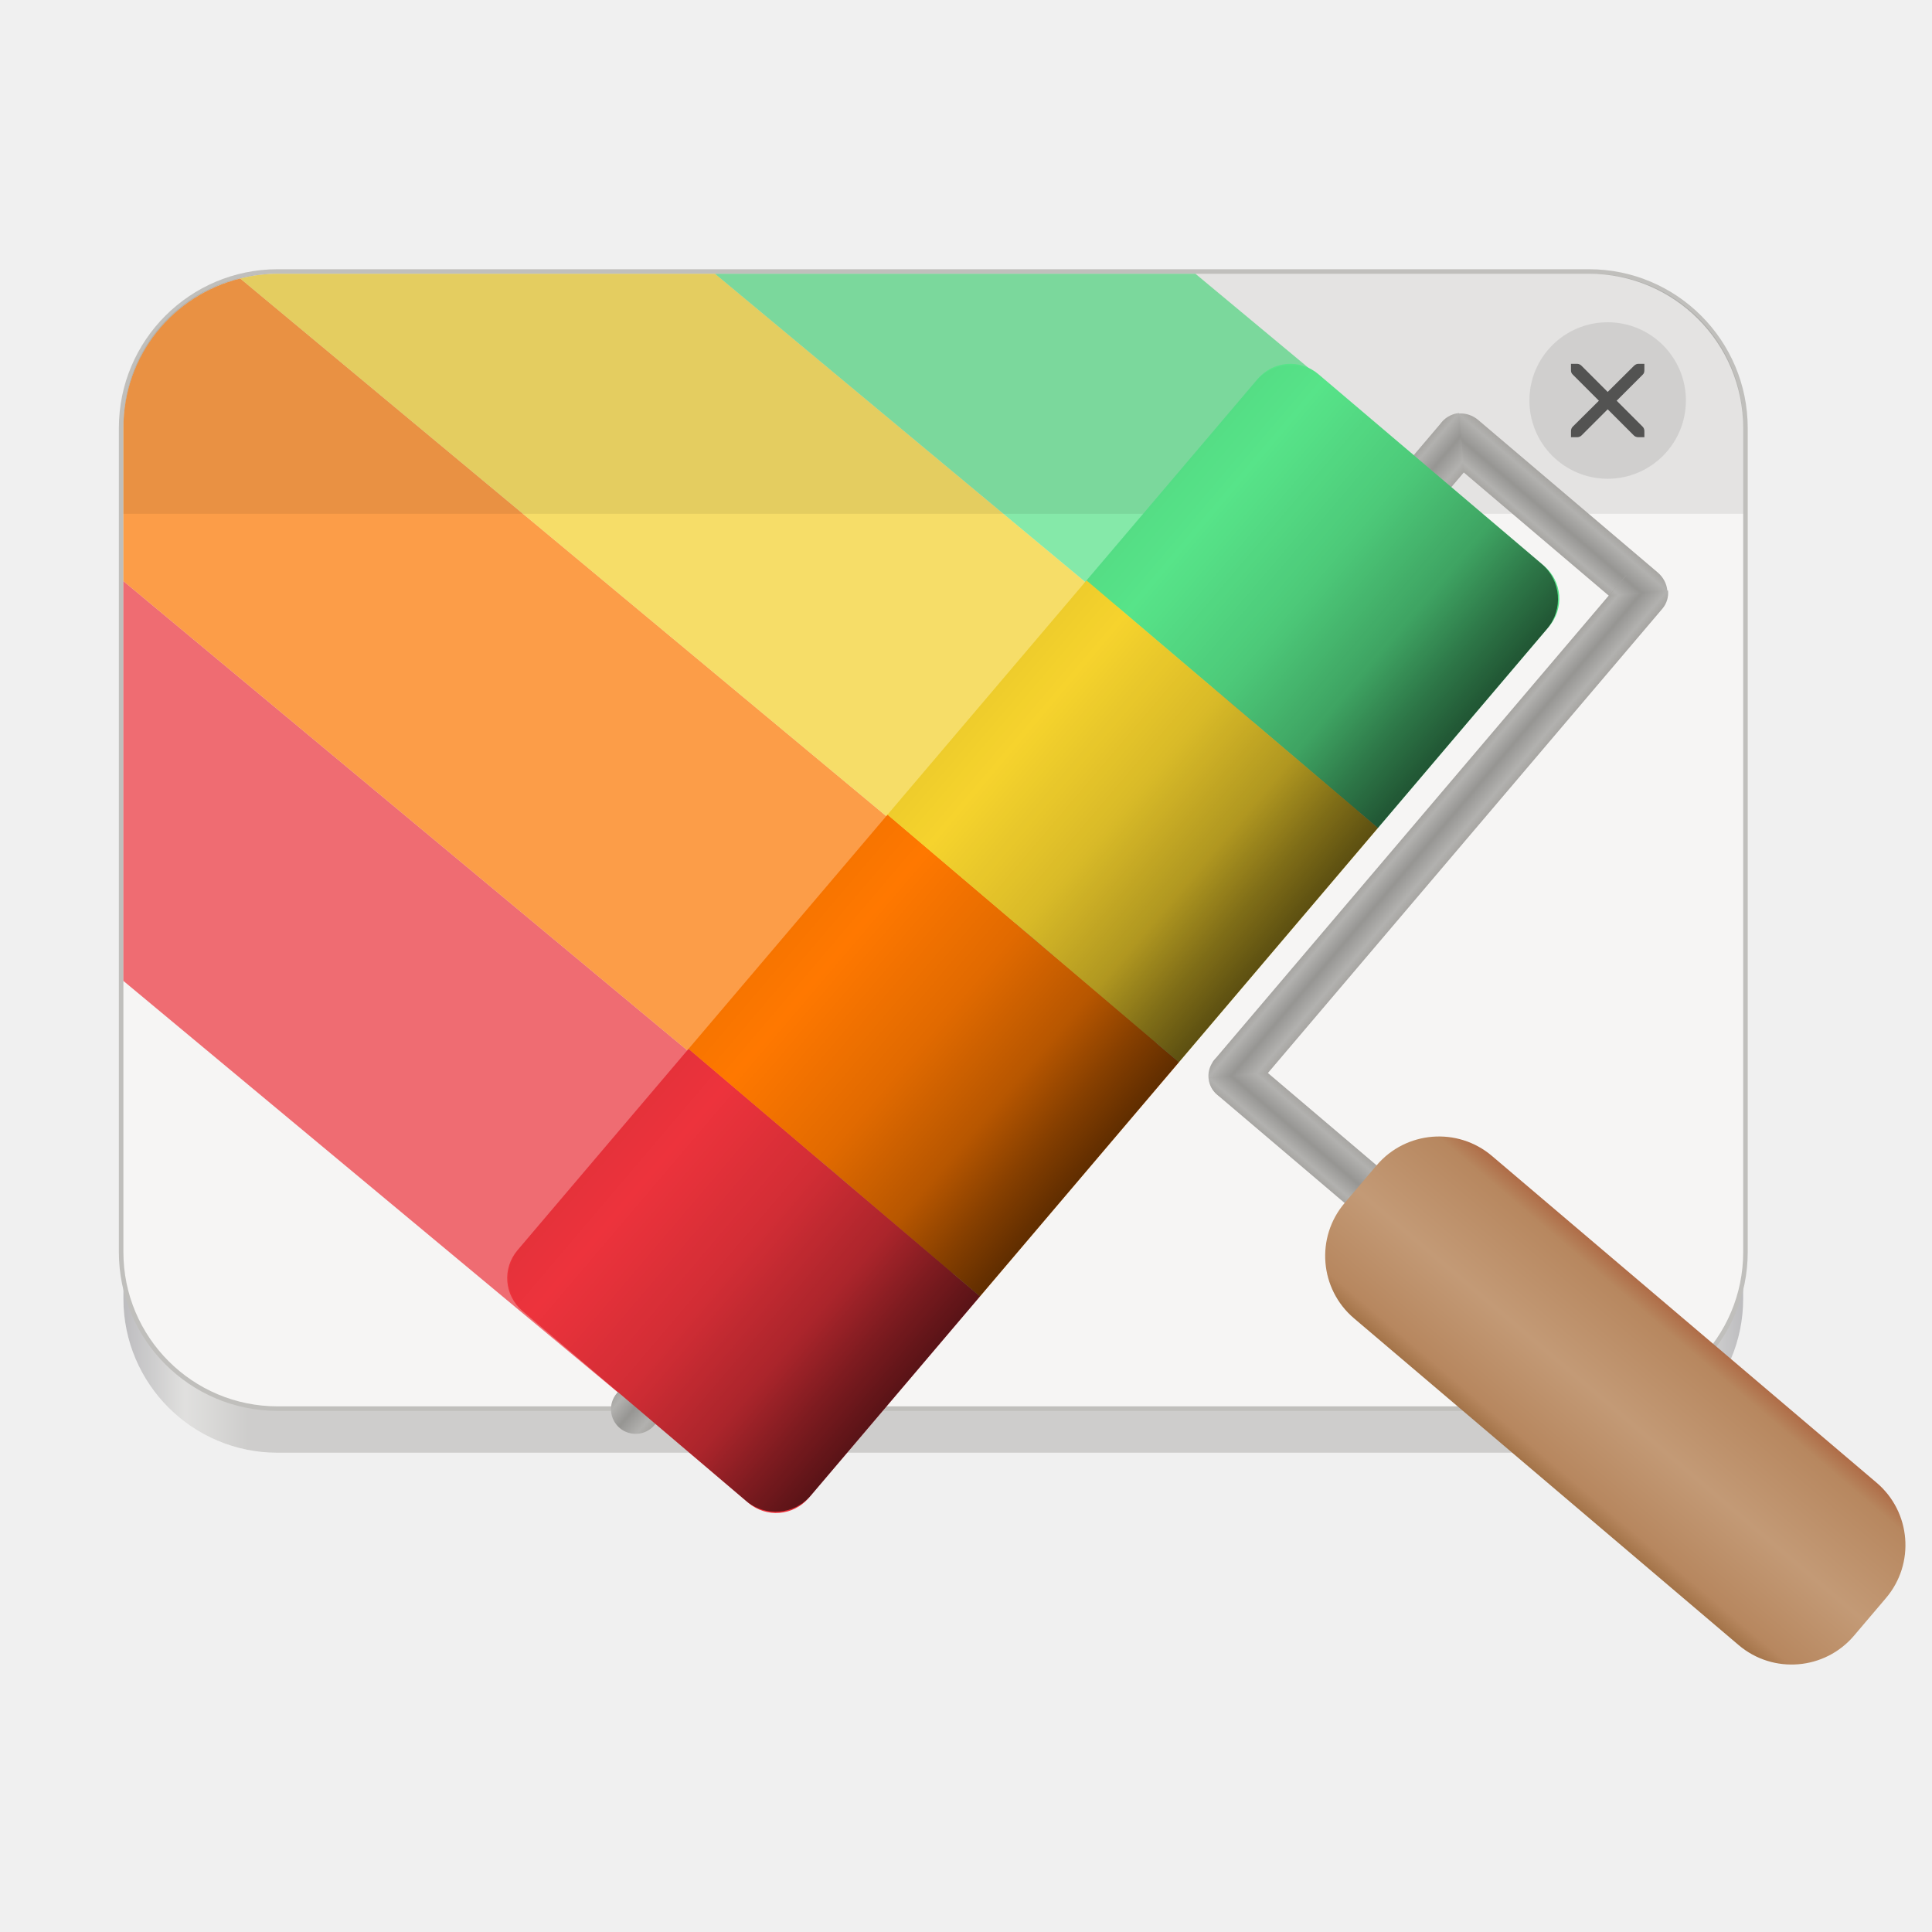
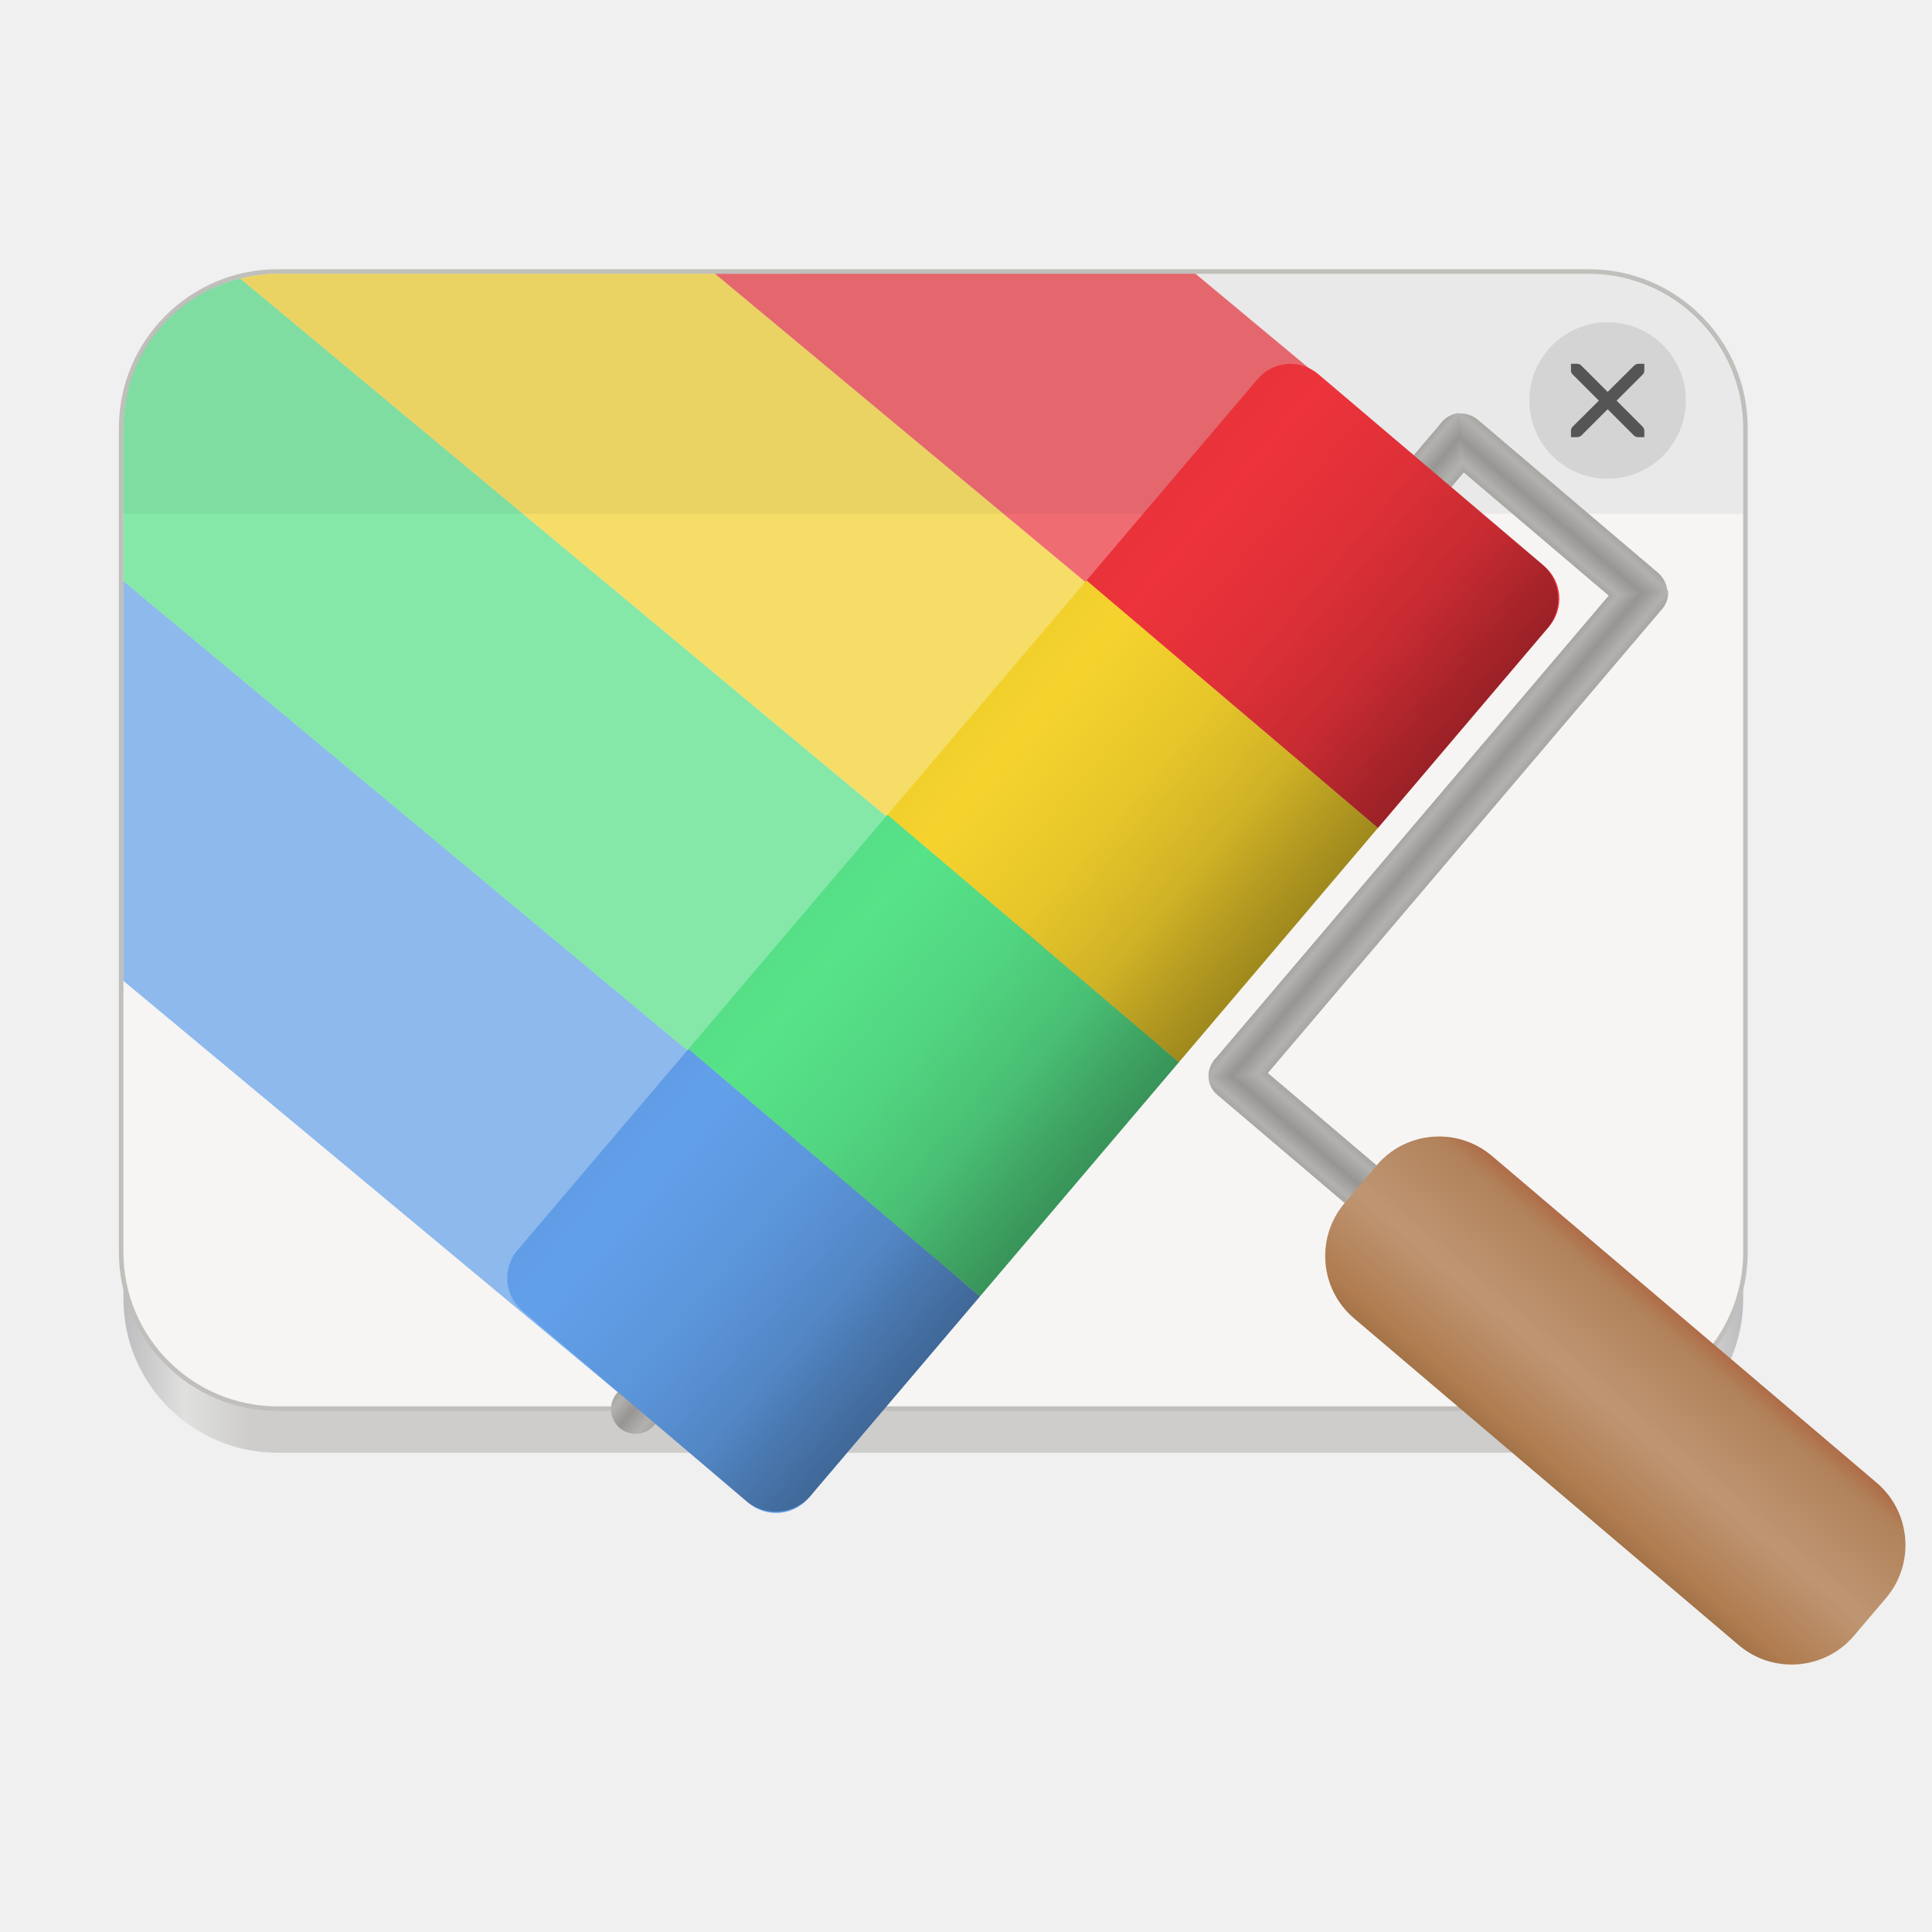
<svg xmlns="http://www.w3.org/2000/svg" xmlns:xlink="http://www.w3.org/1999/xlink" width="33.867mm" height="33.867mm" viewBox="0 0 33.867 33.867" version="1.1" id="svg5358">
  <defs id="defs5355">
-     <linearGradient xlink:href="#linearGradient1073" id="linearGradient2822" gradientUnits="userSpaceOnUse" gradientTransform="matrix(0.2395473,0,0,0.2569433,407.3478,252.0167)" x1="88.596" y1="-449.394" x2="536.596" y2="-449.394" />
+     <linearGradient xlink:href="#linearGradient1073" id="linearGradient2822" gradientUnits="userSpaceOnUse" gradientTransform="matrix(0.06338022,0,0,0.06798292,80.49656,204.7108)" x1="88.596" y1="-449.394" x2="536.596" y2="-449.394" />
    <linearGradient id="linearGradient1073">
      <stop style="stop-color:#77767b;stop-opacity:1" offset="0" id="stop1060" />
      <stop id="stop1062" offset="0.038" style="stop-color:#c0bfbc;stop-opacity:1" />
      <stop style="stop-color:#9a9996;stop-opacity:1" offset="0.077" id="stop1064" />
      <stop id="stop1067" offset="0.923" style="stop-color:#9a9996;stop-opacity:1" />
      <stop style="stop-color:#c0bfbc;stop-opacity:1" offset="0.962" id="stop1069" />
      <stop style="stop-color:#77767b;stop-opacity:1" offset="1" id="stop1071" />
    </linearGradient>
-     <linearGradient xlink:href="#linearGradient7181" id="linearGradient2820" gradientUnits="userSpaceOnUse" gradientTransform="matrix(0.4740123,-0.5370129,2.890874,2.405833,439.0923,293.1848)" x1="192.315" y1="-47.914" x2="192.315" y2="-20.8" />
-     <linearGradient id="linearGradient7181">
-       <stop style="stop-color:#ed333c;stop-opacity:1;" offset="0" id="stop7177" />
-       <stop style="stop-color:#ed333c;stop-opacity:1;" offset="1" id="stop7179" />
-     </linearGradient>
-     <linearGradient xlink:href="#linearGradient7173" id="linearGradient2818" gradientUnits="userSpaceOnUse" gradientTransform="matrix(0.618548,-0.7007589,2.890874,2.405833,411.2958,324.6757)" x1="214.108" y1="-47.914" x2="214.108" y2="-20.8" />
-     <linearGradient id="linearGradient7173">
-       <stop style="stop-color:#ff7800;stop-opacity:1;" offset="0" id="stop7169" />
-       <stop style="stop-color:#ff7800;stop-opacity:1;" offset="1" id="stop7171" />
-     </linearGradient>
-     <linearGradient xlink:href="#linearGradient7165" id="linearGradient2816" gradientUnits="userSpaceOnUse" gradientTransform="matrix(0.618548,-0.7007589,2.890874,2.405833,411.2958,324.6757)" x1="235.9" y1="-47.914" x2="235.9" y2="-20.8" />
+     <linearGradient xlink:href="#linearGradient7165" id="linearGradient2816" gradientUnits="userSpaceOnUse" gradientTransform="matrix(0.1636575,-0.1854091,0.7648771,0.6365432,81.54113,223.9351)" x1="235.9" y1="-47.914" x2="235.9" y2="-20.8" />
    <linearGradient id="linearGradient7165">
      <stop style="stop-color:#f6d32d;stop-opacity:1;" offset="0" id="stop7161" />
      <stop style="stop-color:#f6d32d;stop-opacity:1;" offset="1" id="stop7163" />
-     </linearGradient>
-     <linearGradient xlink:href="#linearGradient7157" id="linearGradient2814" gradientUnits="userSpaceOnUse" gradientTransform="matrix(0.4561193,-0.5167419,2.890874,2.405833,456.6923,273.2457)" x1="249.932" y1="-47.914" x2="249.932" y2="-20.8" />
-     <linearGradient id="linearGradient7157">
-       <stop style="stop-color:#57e489;stop-opacity:1;" offset="0" id="stop7153" />
-       <stop style="stop-color:#57e489;stop-opacity:1;" offset="1" id="stop7155" />
    </linearGradient>
    <linearGradient xlink:href="#linearGradient2125" id="linearGradient2794" gradientUnits="userSpaceOnUse" gradientTransform="matrix(0.934279,0,0,0.934279,-79.7859,223.9751)" x1="236.163" y1="-15.941" x2="239.662" y2="-15.941" />
    <linearGradient id="linearGradient2125">
      <stop id="stop2113" offset="0" style="stop-color:#d5d3cf;stop-opacity:1" />
      <stop style="stop-color:#e3e2df;stop-opacity:1" offset="0.142" id="stop2115" />
      <stop style="stop-color:#c0bfbc;stop-opacity:1" offset="0.462" id="stop2117" />
      <stop style="stop-color:#c0bfbc;stop-opacity:1" offset="0.482" id="stop2119" />
      <stop style="stop-color:#e3e2df;stop-opacity:1" offset="0.838" id="stop2121" />
      <stop id="stop2123" offset="1" style="stop-color:#d5d3cf;stop-opacity:1" />
    </linearGradient>
    <linearGradient xlink:href="#linearGradient2125" id="linearGradient2796" gradientUnits="userSpaceOnUse" gradientTransform="matrix(0.6122859,0.7056792,-0.7056792,0.6122859,77.02667,-94.34664)" x1="236.163" y1="-15.941" x2="239.662" y2="-15.941" />
    <linearGradient xlink:href="#linearGradient2125" id="linearGradient2798" gradientUnits="userSpaceOnUse" gradientTransform="matrix(0.6122859,0.7056792,-0.7056792,0.6122859,119.4977,-110.1874)" x1="236.163" y1="-15.941" x2="239.662" y2="-15.941" />
    <linearGradient xlink:href="#linearGradient2125" id="linearGradient2800" gradientUnits="userSpaceOnUse" gradientTransform="matrix(0.7056792,-0.6122859,0.6122859,0.7056792,65.62997,261.4641)" x1="236.163" y1="-15.941" x2="239.662" y2="-15.941" />
-     <linearGradient xlink:href="#linearGradient7181" id="linearGradient2802" gradientUnits="userSpaceOnUse" gradientTransform="matrix(0.2642923,-0.6654004,0.8682942,0.3448803,407.647,269.1429)" x1="192.315" y1="-47.914" x2="192.315" y2="-20.8" />
-     <linearGradient xlink:href="#linearGradient7173" id="linearGradient2804" gradientUnits="userSpaceOnUse" gradientTransform="matrix(0.934279,0,0,0.934279,-141.6401,478.2079)" x1="214.108" y1="-47.914" x2="214.108" y2="-20.8" />
-     <linearGradient xlink:href="#linearGradient7157" id="linearGradient2806" gradientUnits="userSpaceOnUse" gradientTransform="matrix(0.2543159,-0.640283,0.8682942,0.3448803,417.4601,244.4367)" x1="249.932" y1="-47.914" x2="249.932" y2="-20.8" />
-     <linearGradient xlink:href="#linearGradient7165" id="linearGradient2808" gradientUnits="userSpaceOnUse" gradientTransform="matrix(0.934279,0,0,0.934279,-141.6401,478.2079)" x1="235.9" y1="-47.914" x2="235.9" y2="-20.8" />
-     <linearGradient xlink:href="#linearGradient2183" id="linearGradient2810" gradientUnits="userSpaceOnUse" gradientTransform="matrix(0.934279,0,0,0.934279,-141.6401,478.2079)" x1="279.485" y1="-20.8" x2="279.485" y2="-47.914" />
+     <linearGradient xlink:href="#linearGradient7165" id="linearGradient2808" gradientUnits="userSpaceOnUse" gradientTransform="matrix(0.2471946,0,0,0.2471946,-118.0943,193.1958)" x1="235.9" y1="-47.914" x2="235.9" y2="-20.8" />
+     <linearGradient xlink:href="#linearGradient2183" id="linearGradient2810" gradientUnits="userSpaceOnUse" gradientTransform="matrix(0.2471946,0,0,0.2471946,-118.0943,193.1958)" x1="279.485" y1="-20.8" x2="279.485" y2="-47.914" />
    <linearGradient id="linearGradient2183">
      <stop style="stop-color:#000000;stop-opacity:0.625;" offset="0" id="stop2173" />
      <stop style="stop-color:#000000;stop-opacity:0.478;" offset="0.133" id="stop2175" />
      <stop style="stop-color:#000000;stop-opacity:0.282;" offset="0.291" id="stop2177" />
      <stop style="stop-color:#000000;stop-opacity:0.118;" offset="0.542" id="stop2179" />
      <stop style="stop-color:#000000;stop-opacity:0;" offset="0.864" id="stop2181" />
      <stop style="stop-color:#000000;stop-opacity:0.031;" offset="1" id="stop2185" />
    </linearGradient>
-     <linearGradient xlink:href="#linearGradient2303" id="linearGradient2812" gradientUnits="userSpaceOnUse" gradientTransform="translate(-20.10448,244.7335)" x1="93.438" y1="250.588" x2="107.553" y2="250.588" />
+     <linearGradient xlink:href="#linearGradient2303" id="linearGradient2812" gradientUnits="userSpaceOnUse" gradientTransform="matrix(0.2645833,0,0,0.2645833,-85.93801,131.4224)" x1="93.438" y1="250.588" x2="107.553" y2="250.588" />
    <linearGradient id="linearGradient2303">
      <stop style="stop-color:#a37348;stop-opacity:1;" offset="0" id="stop2299" />
-       <stop style="stop-color:#b7875f;stop-opacity:1;" offset="0.086" id="stop2309" />
-       <stop style="stop-color:#c39a76;stop-opacity:1;" offset="0.467" id="stop2307" />
-       <stop style="stop-color:#b7875f;stop-opacity:1;" offset="0.904" id="stop2311" />
+       <stop style="stop-color:#b07c50;stop-opacity:1;" offset="0.086" id="stop2309" />
+       <stop style="stop-color:#bf9673;stop-opacity:1;" offset="0.467" id="stop2307" />
+       <stop style="stop-color:#b1825a;stop-opacity:1;" offset="0.904" id="stop2311" />
      <stop style="stop-color:#af6c47;stop-opacity:1;" offset="1" id="stop2301" />
    </linearGradient>
  </defs>
  <g id="layer1" transform="translate(-83.9488,-148.6941)">
-     <g id="g4307" transform="matrix(0.2645833,0,0,0.2645833,-27.28089,138.0314)" style="display:inline;enable-background:new">
-       <rect style="fill:#ffffff;fill-opacity:1;stroke:#deddda;stroke-width:0;stroke-linecap:round;stroke-linejoin:round;stroke-dasharray:none;stroke-dashoffset:34.5;paint-order:markers stroke fill" id="rect2748" width="107.317" height="75.039" x="428.571" y="61.508" ry="10.222" rx="10.222" />
-       <rect style="display:inline;opacity:0.488;fill:url(#linearGradient2822);fill-opacity:1;stroke:none;stroke-width:0.224;stroke-linecap:butt;stroke-linejoin:miter;stroke-miterlimit:4;stroke-dasharray:none;stroke-dashoffset:0;stroke-opacity:1;marker:none;marker-start:none;marker-mid:none;marker-end:none;paint-order:normal;enable-background:new" id="rect2750" width="107.317" height="78.111" x="428.571" y="58.437" rx="10.213" ry="10.213" />
-       <rect style="fill:#f6f5f4;fill-opacity:1;stroke:#c0bfbc;stroke-width:0.6;stroke-linecap:round;stroke-linejoin:round;stroke-dasharray:none;stroke-dashoffset:34.5;stroke-opacity:1;paint-order:markers stroke fill" id="rect2752" width="107.317" height="75.039" x="428.571" y="58.437" ry="10.222" rx="10.222" />
-       <path id="path2754" style="opacity:0.704;fill:url(#linearGradient2820);stroke:#000000;stroke-width:0;stroke-linecap:round;stroke-linejoin:round;stroke-dashoffset:34.5;paint-order:markers stroke fill" d="m 428.57,78.799 v 26.488 l 32.727,27.236 c 0.405,0.337 0.804,0.641 1.205,0.953 h 13.262 l 7.838,-8.881 z" />
-       <path id="path2756" style="opacity:0.704;fill:url(#linearGradient2818);fill-opacity:1;stroke:#000000;stroke-width:0;stroke-linecap:round;stroke-linejoin:round;stroke-dashoffset:34.5;paint-order:markers stroke fill" d="m 436.311,58.75 c -4.453,1.105 -7.74,5.104 -7.74,9.908 l 10e-6,10.141 55.031,45.797 13.479,-15.271 z" />
-       <path id="path2758" style="opacity:0.704;fill:url(#linearGradient2816);fill-opacity:1;stroke:#000000;stroke-width:0;stroke-linecap:round;stroke-linejoin:round;stroke-dashoffset:34.5;paint-order:markers stroke fill" d="m 438.793,58.438 c -0.858,2e-6 -1.687,0.115 -2.482,0.312 l 60.77,50.574 13.48,-15.271 -42.795,-35.615 z" />
-       <path id="path2760" style="opacity:0.704;fill:url(#linearGradient2814);stroke:#000000;stroke-width:0;stroke-linecap:round;stroke-linejoin:round;stroke-dashoffset:34.5;paint-order:markers stroke fill" d="m 467.764,58.438 42.797,35.615 11.592,-13.133 c 1.046,-1.185 -2.047,-5.414 -6.936,-9.482 l -15.621,-13 z" />
-       <path id="path2762" style="opacity:0.078;fill:#000000;fill-opacity:1;stroke:#000000;stroke-width:0;stroke-linecap:round;stroke-linejoin:round;stroke-dasharray:none;stroke-dashoffset:34.5;paint-order:markers stroke fill" d="m 438.655,58.438 c -5.586,0 -10.084,4.496 -10.084,10.083 v 5.819 h 107.317 v -5.819 c 0,-5.586 -4.496,-10.083 -10.083,-10.083 z" />
-       <circle style="opacity:0.189;fill:#7c7c7c;fill-opacity:1;stroke:#deddda;stroke-width:0;stroke-linecap:round;stroke-linejoin:round;stroke-dasharray:none;stroke-dashoffset:34.5;paint-order:markers stroke fill" id="circle2764" cx="526.908" cy="66.835" r="5.185" />
-       <path d="m 524.478,64.404 h 0.405 0.013 c 0.103,0.005 0.207,0.052 0.279,0.127 l 1.735,1.735 1.747,-1.735 c 0.108,-0.093 0.18,-0.123 0.279,-0.127 h 0.405 v 0.405 c 0,0.116 -0.014,0.223 -0.101,0.304 l -1.735,1.735 1.722,1.722 c 0.076,0.076 0.114,0.184 0.114,0.291 v 0.405 h -0.405 c -0.108,0 -0.215,-0.038 -0.291,-0.114 l -1.735,-1.735 -1.735,1.735 c -0.076,0.076 -0.184,0.114 -0.291,0.114 h -0.405 v -0.405 c 0,-0.108 0.038,-0.215 0.114,-0.291 l 1.735,-1.722 -1.735,-1.735 c -0.086,-0.079 -0.123,-0.19 -0.114,-0.304 z m 0,0" fill="#222222" id="path2766" style="opacity:0.601;fill:#000000;fill-opacity:1;stroke-width:0.405" />
-       <g id="g2792" transform="rotate(18.68606,432.8647,234.2717)">
-         <g id="g2776" transform="rotate(-27.39068,333.7133,-396.9412)">
-           <rect style="fill:url(#linearGradient2794);fill-opacity:1;stroke:#000000;stroke-width:0;stroke-linecap:round;stroke-linejoin:round;stroke-dashoffset:34.5;paint-order:markers stroke fill" id="rect2768" width="3.269" height="19.1" x="140.856" y="199.86" ry="1.75" rx="1.75" transform="rotate(-40.9467)" />
-           <path id="path2770" style="fill:url(#linearGradient2796);fill-opacity:1;stroke:#000000;stroke-width:0;stroke-linecap:round;stroke-linejoin:round;stroke-dashoffset:34.5;paint-order:markers stroke fill" d="m 174.815,112.925 c -0.684,0.594 -0.757,1.622 -0.163,2.306 0.594,0.684 1.621,0.756 2.305,0.162 l 62.585,-54.302 0.255,-3.913 c -0.418,-0.031 -0.848,0.1 -1.191,0.398 z" />
-           <path id="path2772" style="fill:url(#linearGradient2798);fill-opacity:1;stroke:#000000;stroke-width:0;stroke-linecap:round;stroke-linejoin:round;stroke-dashoffset:34.5;paint-order:markers stroke fill" d="m 217.286,97.084 c -0.684,0.594 -0.757,1.622 -0.163,2.306 0.594,0.684 1.622,0.757 2.306,0.163 l 31.72,-27.522 c 0.348,-0.302 0.536,-0.718 0.56,-1.143 l -3.91,-0.255 1.359,-1.179 c -0.051,0.035 -0.103,0.066 -0.151,0.107 z" />
-           <path id="path2774" style="fill:url(#linearGradient2800);fill-opacity:1;stroke:#000000;stroke-width:0;stroke-linecap:round;stroke-linejoin:round;stroke-dashoffset:34.5;paint-order:markers stroke fill" d="m 217.286,97.084 c -0.062,0.054 -0.118,0.113 -0.17,0.174 l 0.367,-0.318 c -0.068,0.043 -0.134,0.09 -0.196,0.144 z m -0.561,1.13 c -0.027,0.414 0.103,0.838 0.398,1.177 l 10.805,12.453 c 0.594,0.684 1.622,0.757 2.306,0.163 0.684,-0.594 0.757,-1.622 0.163,-2.306 l -9.746,-11.233 z" />
-         </g>
-         <path id="path2778" style="fill:#000000;fill-opacity:0.215;stroke:#000000;stroke-width:0;stroke-linecap:round;stroke-linejoin:round;stroke-dashoffset:34.5;paint-order:markers stroke fill" d="m 459.246,49.473 c -0.229,0.098 -0.428,0.254 -0.593,0.448 -0.032,0.036 -0.061,0.073 -0.089,0.112 -0.017,0.023 -0.034,0.045 -0.05,0.07 -0.055,0.085 -0.104,0.175 -0.143,0.272 l -31.176,78.492 c -0.334,0.842 0.075,1.787 0.916,2.121 0.842,0.334 1.787,-0.075 2.121,-0.916 l 30.573,-76.972 11.711,4.652 -14.9,37.511 c -0.03,0.077 -0.053,0.154 -0.071,0.233 l 0.016,-0.041 c -0.096,0.366 -0.067,0.741 0.076,1.069 0.037,0.084 0.083,0.164 0.134,0.241 0.007,0.012 0.013,0.024 0.021,0.036 0.056,0.08 0.119,0.156 0.189,0.225 10e-4,0.002 0.004,0.006 0.006,0.008 0.076,0.074 0.161,0.142 0.252,0.202 0.09,0.059 0.19,0.11 0.294,0.151 l 15.323,6.086 c 0.842,0.334 1.787,-0.075 2.121,-0.916 0.334,-0.842 -0.074,-1.789 -0.916,-2.124 l -13.804,-5.483 14.901,-37.509 c 0.17,-0.429 0.144,-0.883 -0.03,-1.271 l -0.043,0.018 c -0.182,-0.402 -0.526,-0.743 -0.986,-0.926 l -14.499,-5.758 c -0.457,-0.182 -0.938,-0.17 -1.344,-0.005 z" />
-         <path id="path2780" style="fill:url(#linearGradient2802);stroke:#000000;stroke-width:0;stroke-linecap:round;stroke-linejoin:round;stroke-dashoffset:34.5;paint-order:markers stroke fill" d="m 417.924,122.001 6.463,-16.272 v 0 l 23.542,9.351 v 0 l -6.463,16.272 c -0.583,1.468 -2.235,2.181 -3.703,1.598 l -18.242,-7.245 c -1.468,-0.583 -2.181,-2.235 -1.598,-3.703 z" />
-         <rect style="fill:url(#linearGradient2804);fill-opacity:1;stroke:#000000;stroke-width:0;stroke-linecap:round;stroke-linejoin:round;stroke-dashoffset:34.5;paint-order:markers stroke fill" id="rect2782" width="20.36" height="25.332" x="58.396" y="433.443" ry="0" rx="0" transform="rotate(-68.33738)" />
-         <path id="path2784" style="fill:url(#linearGradient2806);stroke:#000000;stroke-width:0;stroke-linecap:round;stroke-linejoin:round;stroke-dashoffset:34.5;paint-order:markers stroke fill" d="m 439.419,67.885 6.463,-16.272 c 0.583,-1.468 2.235,-2.181 3.703,-1.598 l 18.242,7.245 c 1.468,0.583 2.181,2.235 1.598,3.703 l -6.463,16.272 v 0 l -20.892,-8.298 c -1.468,-0.583 -3.234,0.416 -2.65,-1.053 z" />
-         <rect style="fill:url(#linearGradient2808);fill-opacity:1;stroke:#000000;stroke-width:0;stroke-linecap:round;stroke-linejoin:round;stroke-dashoffset:34.5;paint-order:markers stroke fill" id="rect2786" width="20.36" height="25.332" x="78.757" y="433.443" ry="0" rx="0" transform="rotate(-68.33738)" />
-         <rect style="fill:url(#linearGradient2810);fill-opacity:1;stroke:#000000;stroke-width:0;stroke-linecap:round;stroke-linejoin:round;stroke-dashoffset:34.5;paint-order:markers stroke fill" id="rect2788" width="81.441" height="25.332" x="38.036" y="433.443" ry="3.052" rx="3.052" transform="rotate(-68.33738)" />
-         <rect style="fill:url(#linearGradient2812);fill-opacity:1;stroke:#000000;stroke-width:0;stroke-linecap:round;stroke-linejoin:round;stroke-dashoffset:34.5;paint-order:markers stroke fill" id="rect2790" width="14.116" height="44.28" x="73.333" y="473.181" ry="5.422" rx="5.422" transform="rotate(-68.33738)" />
-       </g>
+     <rect style="fill:#ffffff;fill-opacity:1;stroke:#deddda;stroke-width:0;stroke-linecap:round;stroke-linejoin:round;stroke-dasharray:none;stroke-dashoffset:34.5;paint-order:markers stroke fill" id="rect2748" width="28.394" height="19.854" x="86.112" y="154.305" ry="2.705" rx="2.705" />
+     <rect style="display:inline;opacity:0.488;fill:url(#linearGradient2822);fill-opacity:1;stroke:none;stroke-width:0.059;stroke-linecap:butt;stroke-linejoin:miter;stroke-miterlimit:4;stroke-dasharray:none;stroke-dashoffset:0;stroke-opacity:1;marker:none;marker-start:none;marker-mid:none;marker-end:none;paint-order:normal;enable-background:new" id="rect2750" width="28.394" height="20.667" x="86.112" y="153.493" rx="2.702" ry="2.702" />
+     <rect style="fill:#f6f5f4;fill-opacity:1;stroke:#c0bfbc;stroke-width:0.159;stroke-linecap:round;stroke-linejoin:round;stroke-dasharray:none;stroke-dashoffset:34.5;stroke-opacity:1;paint-order:markers stroke fill" id="rect2752" width="28.394" height="19.854" x="86.112" y="153.493" ry="2.705" rx="2.705" />
+     <path id="path2754" style="opacity:0.704;fill:#62a0ea;stroke:#000000;stroke-width:0;stroke-linecap:round;stroke-linejoin:round;stroke-dashoffset:34.5;paint-order:markers stroke fill" d="m 86.112,158.88 v 7.008 l 8.659,7.206 c 0.107,0.089 0.213,0.17 0.319,0.252 h 3.509 l 2.074,-2.35 z" />
+     <path id="path2756" style="opacity:0.704;fill:#57e389;fill-opacity:1;stroke:#000000;stroke-width:0;stroke-linecap:round;stroke-linejoin:round;stroke-dashoffset:34.5;paint-order:markers stroke fill" d="m 88.16,153.576 c -1.178,0.292 -2.048,1.35 -2.048,2.622 l 2e-6,2.683 14.56,12.117 3.566,-4.041 z" />
+     <path id="path2758" style="opacity:0.704;fill:url(#linearGradient2816);fill-opacity:1;stroke:#000000;stroke-width:0;stroke-linecap:round;stroke-linejoin:round;stroke-dashoffset:34.5;paint-order:markers stroke fill" d="m 88.816,153.493 c -0.227,0 -0.446,0.03 -0.657,0.083 l 16.079,13.381 3.567,-4.041 -11.323,-9.423 z" />
+     <path id="path2760" style="opacity:0.704;fill:#ed333b;stroke:#000000;stroke-width:0;stroke-linecap:round;stroke-linejoin:round;stroke-dashoffset:34.5;paint-order:markers stroke fill" d="m 96.482,153.493 11.323,9.423 3.067,-3.475 c 0.277,-0.314 -0.542,-1.432 -1.835,-2.509 l -4.133,-3.44 z" />
+     <path id="path2762" style="opacity:0.048;fill:#000000;fill-opacity:1;stroke:#000000;stroke-width:0;stroke-linecap:round;stroke-linejoin:round;stroke-dasharray:none;stroke-dashoffset:34.5;paint-order:markers stroke fill" d="m 88.78,153.493 c -1.478,0 -2.668,1.19 -2.668,2.668 v 1.54 h 28.394 v -1.54 c 0,-1.478 -1.19,-2.668 -2.668,-2.668 z" />
+     <circle style="opacity:0.189;fill:#7c7c7c;fill-opacity:1;stroke:#deddda;stroke-width:0;stroke-linecap:round;stroke-linejoin:round;stroke-dasharray:none;stroke-dashoffset:34.5;paint-order:markers stroke fill" id="circle2764" cx="112.13" cy="155.715" r="1.372" />
+     <path d="m 111.487,155.071 h 0.107 0.003 c 0.027,0.001 0.055,0.014 0.074,0.034 l 0.459,0.459 0.462,-0.459 c 0.029,-0.025 0.048,-0.033 0.074,-0.034 h 0.107 v 0.107 c 0,0.031 -0.004,0.059 -0.027,0.08 l -0.459,0.459 0.456,0.456 c 0.02,0.02 0.03,0.049 0.03,0.077 v 0.107 h -0.107 c -0.029,0 -0.057,-0.01 -0.077,-0.03 l -0.459,-0.459 -0.459,0.459 c -0.02,0.02 -0.049,0.03 -0.077,0.03 h -0.107 v -0.107 c 0,-0.029 0.01,-0.057 0.03,-0.077 l 0.459,-0.456 -0.459,-0.459 c -0.023,-0.021 -0.033,-0.05 -0.03,-0.08 z m 0,0" fill="#222222" id="path2766" style="opacity:0.601;fill:#000000;fill-opacity:1;stroke-width:0.107" />
+     <g id="g2776" transform="matrix(0.2615358,-0.04004218,0.04004218,0.2615358,44.51992,150.5827)">
+       <rect style="fill:url(#linearGradient2794);fill-opacity:1;stroke:#000000;stroke-width:0;stroke-linecap:round;stroke-linejoin:round;stroke-dashoffset:34.5;paint-order:markers stroke fill" id="rect2768" width="3.269" height="19.1" x="140.856" y="199.86" ry="1.75" rx="1.75" transform="rotate(-40.9467)" />
+       <path id="path2770" style="fill:url(#linearGradient2796);fill-opacity:1;stroke:#000000;stroke-width:0;stroke-linecap:round;stroke-linejoin:round;stroke-dashoffset:34.5;paint-order:markers stroke fill" d="m 174.815,112.925 c -0.684,0.594 -0.757,1.622 -0.163,2.306 0.594,0.684 1.621,0.756 2.305,0.162 l 62.585,-54.302 0.255,-3.913 c -0.418,-0.031 -0.848,0.1 -1.191,0.398 z" />
+       <path id="path2772" style="fill:url(#linearGradient2798);fill-opacity:1;stroke:#000000;stroke-width:0;stroke-linecap:round;stroke-linejoin:round;stroke-dashoffset:34.5;paint-order:markers stroke fill" d="m 217.286,97.084 c -0.684,0.594 -0.757,1.622 -0.163,2.306 0.594,0.684 1.622,0.757 2.306,0.163 l 31.72,-27.522 c 0.348,-0.302 0.536,-0.718 0.56,-1.143 l -3.91,-0.255 1.359,-1.179 c -0.051,0.035 -0.103,0.066 -0.151,0.107 z" />
+       <path id="path2774" style="fill:url(#linearGradient2800);fill-opacity:1;stroke:#000000;stroke-width:0;stroke-linecap:round;stroke-linejoin:round;stroke-dashoffset:34.5;paint-order:markers stroke fill" d="m 217.286,97.084 c -0.062,0.054 -0.118,0.113 -0.17,0.174 l 0.367,-0.318 c -0.068,0.043 -0.134,0.09 -0.196,0.144 z m -0.561,1.13 c -0.027,0.414 0.103,0.838 0.398,1.177 l 10.805,12.453 c 0.594,0.684 1.622,0.757 2.306,0.163 0.684,-0.594 0.757,-1.622 0.163,-2.306 l -9.746,-11.233 z" />
    </g>
+     <path id="path2778" style="fill:#000000;fill-opacity:0.215;stroke:#000000;stroke-width:0;stroke-linecap:round;stroke-linejoin:round;stroke-dashoffset:34.5;paint-order:markers stroke fill" d="m 109.525,155.935 c -0.066,0.005 -0.129,0.027 -0.187,0.062 -0.011,0.006 -0.021,0.013 -0.032,0.021 -0.006,0.004 -0.012,0.008 -0.018,0.013 -0.021,0.017 -0.041,0.035 -0.059,0.056 l -14.467,17.03 c -0.155,0.183 -0.133,0.454 0.05,0.609 0.183,0.155 0.454,0.133 0.609,-0.05 l 14.187,-16.7 2.541,2.159 -6.914,8.139 c -0.014,0.017 -0.026,0.034 -0.037,0.052 l 0.008,-0.009 c -0.055,0.084 -0.08,0.18 -0.071,0.274 0.002,0.024 0.007,0.048 0.013,0.072 7.5e-4,0.004 0.001,0.007 0.002,0.011 0.007,0.025 0.017,0.049 0.028,0.072 1.2e-4,5.1e-4 5.2e-4,0.002 8.3e-4,0.003 0.013,0.025 0.028,0.049 0.046,0.072 0.018,0.022 0.038,0.044 0.061,0.063 l 3.324,2.824 c 0.183,0.155 0.454,0.133 0.609,-0.05 0.155,-0.183 0.133,-0.455 -0.05,-0.61 l -2.995,-2.544 6.914,-8.138 c 0.079,-0.093 0.111,-0.209 0.1,-0.321 l -0.012,8.4e-4 c -0.012,-0.116 -0.069,-0.231 -0.169,-0.316 l -3.146,-2.672 c -0.099,-0.084 -0.221,-0.122 -0.337,-0.115 z" />
+     <path id="path2780" style="fill:#62a0ea;stroke:#000000;stroke-width:0;stroke-linecap:round;stroke-linejoin:round;stroke-dashoffset:34.5;paint-order:markers stroke fill" d="m 93.02,170.61 2.999,-3.53 v 0 l 5.108,4.339 v 0 l -2.999,3.53 c -0.271,0.319 -0.745,0.357 -1.064,0.086 l -3.958,-3.362 c -0.319,-0.271 -0.357,-0.745 -0.087,-1.064 z" />
+     <rect style="fill:#57e389;fill-opacity:1;stroke:#000000;stroke-width:0;stroke-linecap:round;stroke-linejoin:round;stroke-dashoffset:34.5;paint-order:markers stroke fill" id="rect2782" width="5.387" height="6.702" x="-65.168" y="181.352" ry="0" rx="0" transform="rotate(-49.65132)" />
+     <path id="path2784" style="fill:#ed333b;stroke:#000000;stroke-width:0;stroke-linecap:round;stroke-linejoin:round;stroke-dashoffset:34.5;paint-order:markers stroke fill" d="m 102.995,158.869 2.999,-3.53 c 0.271,-0.319 0.745,-0.357 1.064,-0.086 l 3.958,3.362 c 0.319,0.271 0.357,0.745 0.086,1.064 l -2.999,3.53 v 0 l -4.533,-3.851 c -0.319,-0.271 -0.846,-0.17 -0.575,-0.489 z" />
+     <rect style="fill:url(#linearGradient2808);fill-opacity:1;stroke:#000000;stroke-width:0;stroke-linecap:round;stroke-linejoin:round;stroke-dashoffset:34.5;paint-order:markers stroke fill" id="rect2786" width="5.387" height="6.702" x="-59.781" y="181.352" ry="0" rx="0" transform="rotate(-49.65132)" />
+     <rect style="opacity:0.56;fill:url(#linearGradient2810);fill-opacity:1;stroke:#000000;stroke-width:0;stroke-linecap:round;stroke-linejoin:round;stroke-dashoffset:34.5;paint-order:markers stroke fill" id="rect2788" width="21.548" height="6.702" x="-70.555" y="181.352" ry="0.808" rx="0.808" transform="rotate(-49.65132)" />
+     <rect style="fill:url(#linearGradient2812);fill-opacity:1;stroke:#000000;stroke-width:0;stroke-linecap:round;stroke-linejoin:round;stroke-dashoffset:34.5;paint-order:markers stroke fill" id="rect2790" width="3.735" height="11.716" x="-61.216" y="191.866" ry="1.435" rx="1.435" transform="rotate(-49.65132)" />
  </g>
</svg>
